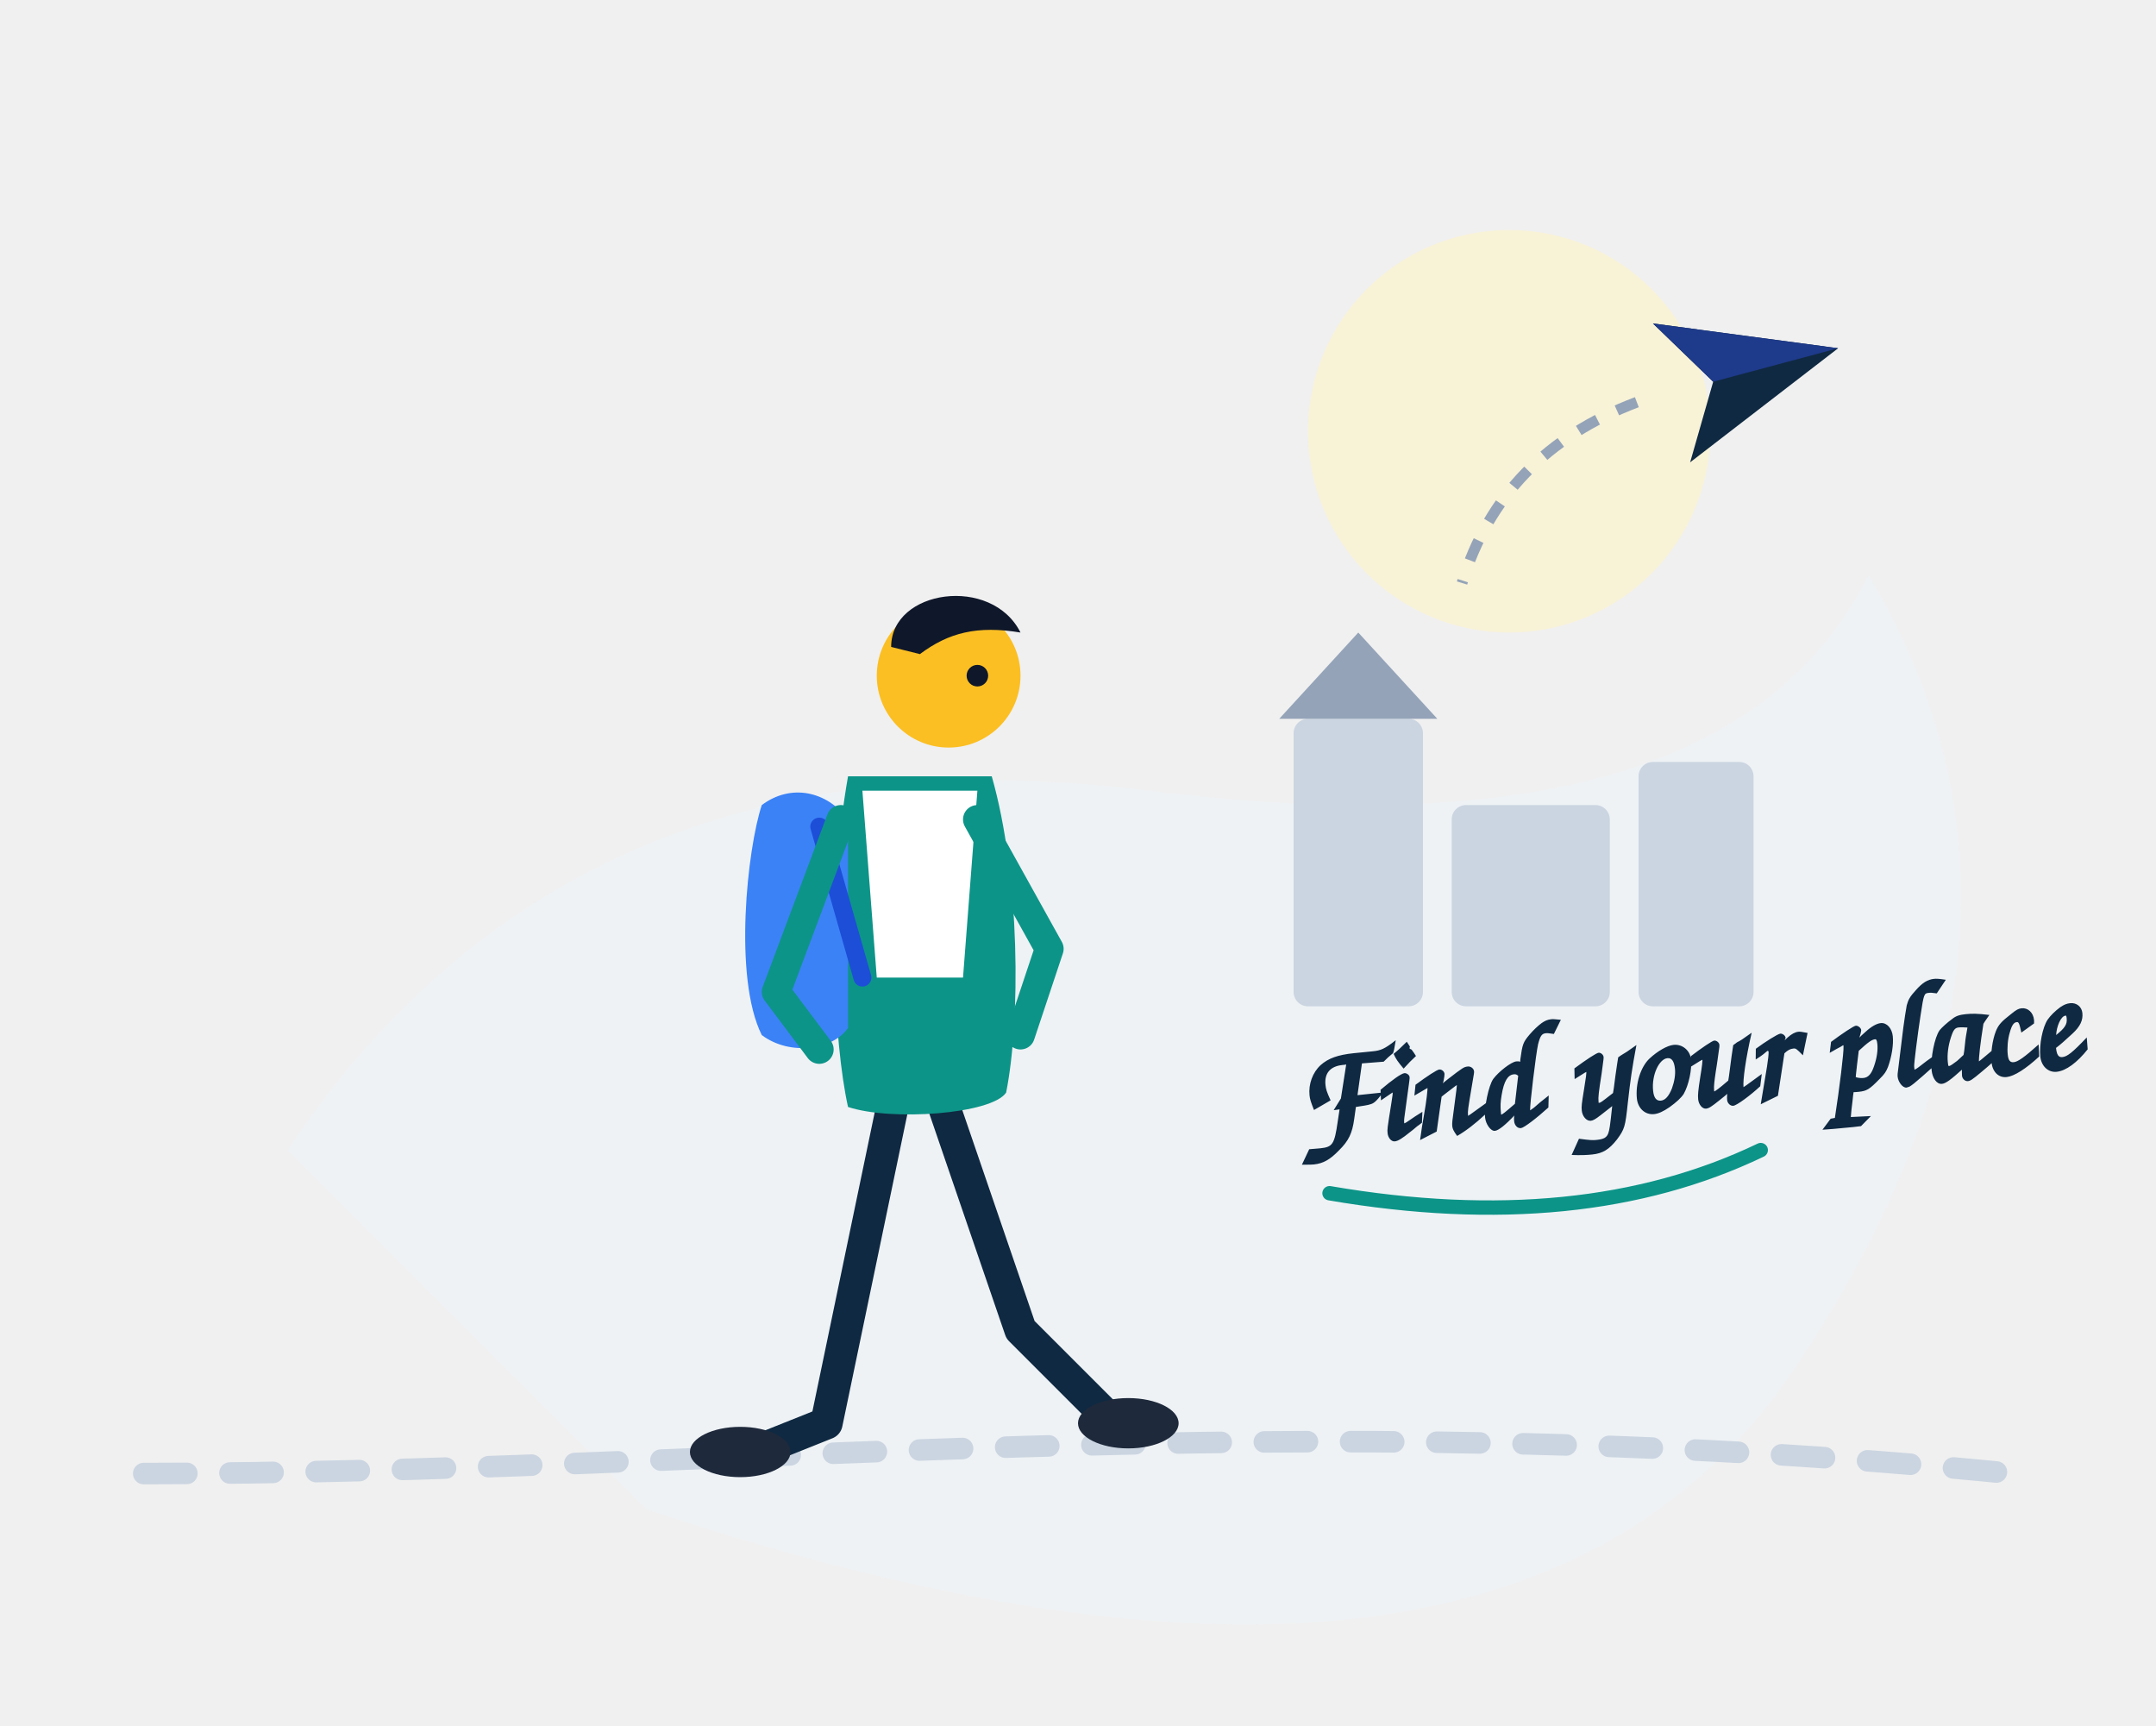
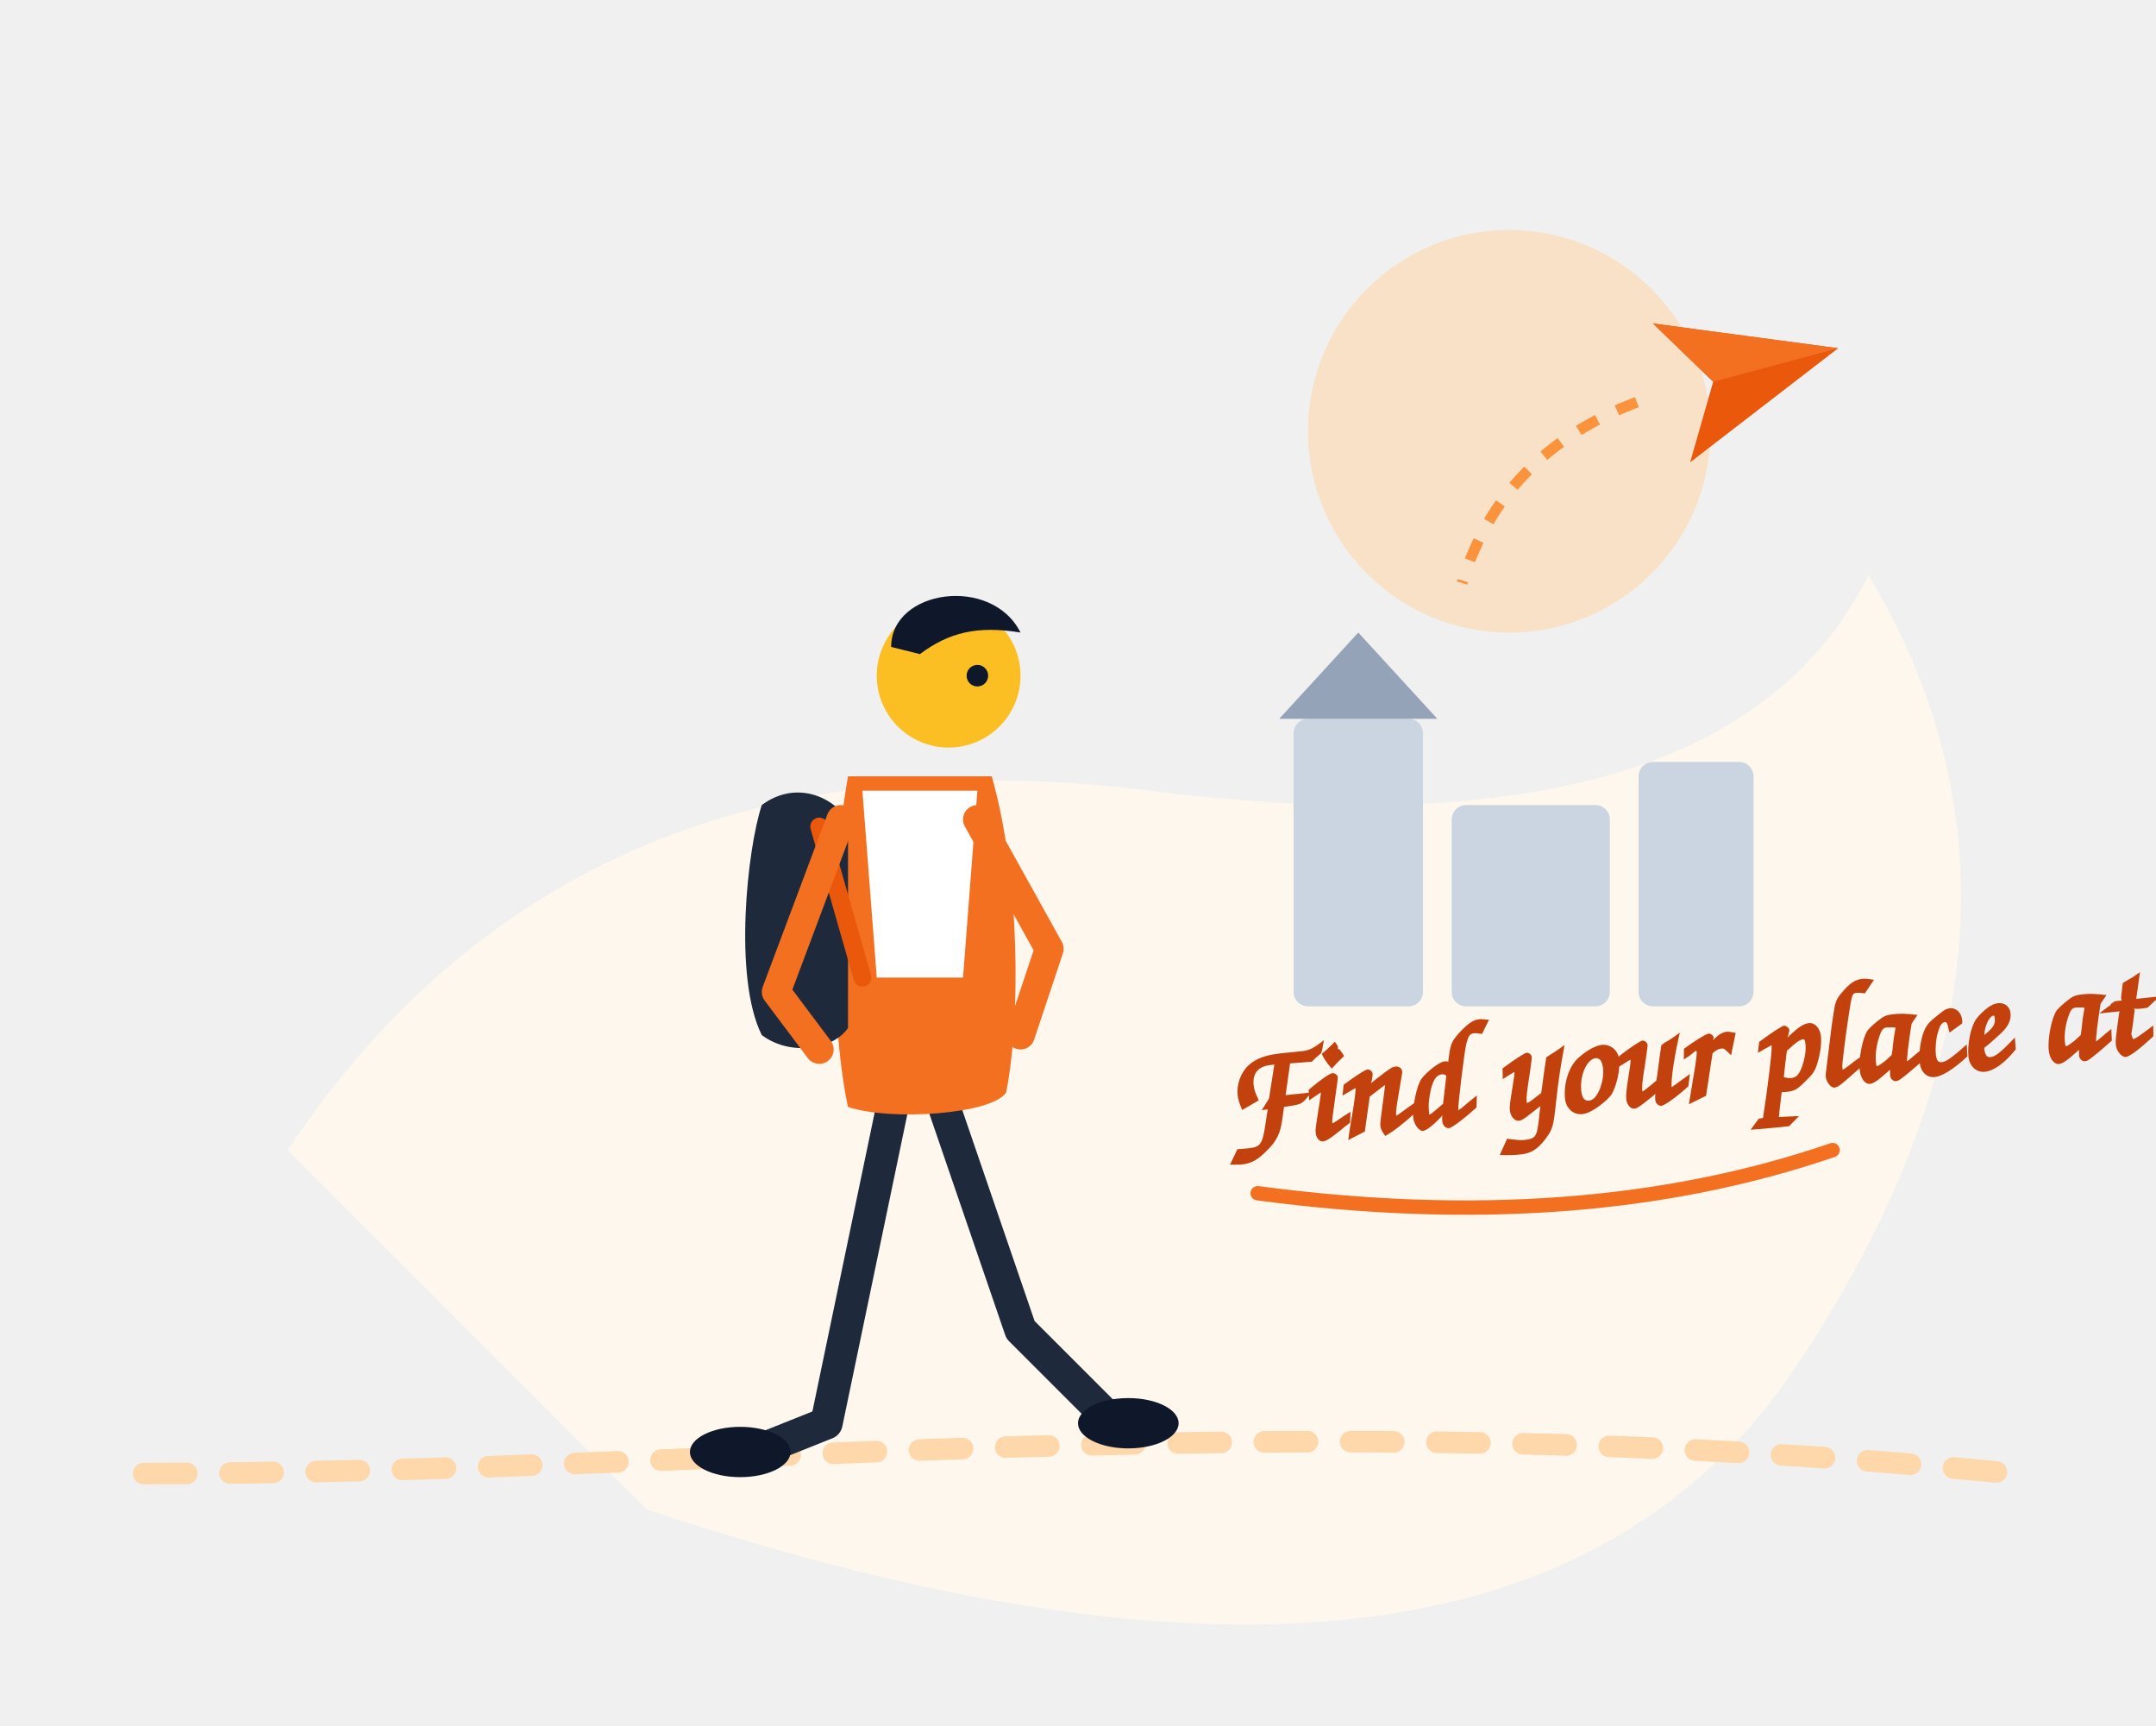
<svg xmlns="http://www.w3.org/2000/svg" viewBox="0 0 300 240" fill="none">
-   <path d="M40,160 Q80,100 160,110 T260,80 Q290,130 250,190 T90,210 Z" fill="#EEF2F6" opacity="0.8" />
-   <circle cx="210" cy="60" r="28" fill="#FEF3C7" opacity="0.6" />
+   <path d="M40,160 Q80,100 160,110 T260,80 Q290,130 250,190 T90,210 Z" fill="#FFF7ED" opacity="0.9" />
+   <circle cx="210" cy="60" r="28" fill="#FED7AA" opacity="0.6" />
  <rect x="180" y="100" width="18" height="40" fill="#CBD5E1" rx="2" />
  <polygon points="189,88 178,100 200,100" fill="#94A3B8" />
  <rect x="202" y="112" width="22" height="28" fill="#CBD5E1" rx="2" />
  <rect x="228" y="106" width="16" height="34" fill="#CBD5E1" rx="2" />
-   <path d="M20,205 C100,205 180,195 280,205" stroke="#CBD5E1" stroke-width="3" stroke-linecap="round" stroke-dasharray="6 6" />
+   <path d="M20,205 C100,205 180,195 280,205" stroke="#FED7AA" stroke-width="3" stroke-linecap="round" stroke-dasharray="6 6" />
  <g transform="translate(230, 45) rotate(-15)">
-     <polygon points="0,0 24,10 0,20 6,10" fill="#0F2942" />
-     <polygon points="0,0 24,10 6,10" fill="#1E3A8A" />
-     <path d="M-5,10 Q-25,12 -35,28" stroke="#94A3B8" stroke-width="1.5" stroke-dasharray="3 3" fill="none" />
+     <polygon points="0,0 24,10 0,20 6,10" fill="#EA580C" />
+     <polygon points="0,0 24,10 6,10" fill="#F37021" />
+     <path d="M-5,10 Q-25,12 -35,28" stroke="#FB923C" stroke-width="1.5" stroke-dasharray="3 3" fill="none" />
  </g>
-   <path d="M125,150 L115,198 L105,202" stroke="#0F2942" stroke-width="4.5" stroke-linecap="round" stroke-linejoin="round" />
-   <path d="M130,150 L142,185 L155,198" stroke="#0F2942" stroke-width="4.5" stroke-linecap="round" stroke-linejoin="round" />
-   <ellipse cx="103" cy="202" rx="7" ry="3.5" fill="#1E293B" />
-   <ellipse cx="157" cy="198" rx="7" ry="3.5" fill="#1E293B" />
-   <path d="M118,108 C115,125 116,145 118,154 C124,156 138,155 140,152 C142,142 142,122 138,108 Z" fill="#0D9488" />
+   <path d="M125,150 L115,198 L105,202" stroke="#1E293B" stroke-width="4.5" stroke-linecap="round" stroke-linejoin="round" />
+   <path d="M130,150 L142,185 L155,198" stroke="#1E293B" stroke-width="4.5" stroke-linecap="round" stroke-linejoin="round" />
+   <ellipse cx="103" cy="202" rx="7" ry="3.5" fill="#0F172A" />
+   <ellipse cx="157" cy="198" rx="7" ry="3.5" fill="#0F172A" />
+   <path d="M118,108 C115,125 116,145 118,154 C124,156 138,155 140,152 C142,142 142,122 138,108 Z" fill="#F37021" />
  <path d="M120,110 L136,110 L134,136 L122,136 Z" fill="#FFFFFF" />
-   <path d="M106,112 C104,118 102,136 106,144 C110,147 116,146 118,143 L118,114 C115,110 110,109 106,112 Z" fill="#3B82F6" />
-   <path d="M114,115 L120,136" stroke="#1D4ED8" stroke-width="2.5" stroke-linecap="round" />
-   <path d="M117,114 L108,138 L114,146" stroke="#0D9488" stroke-width="4" stroke-linecap="round" stroke-linejoin="round" />
-   <path d="M136,114 L146,132 L142,144" stroke="#0D9488" stroke-width="4" stroke-linecap="round" stroke-linejoin="round" />
+   <path d="M106,112 C104,118 102,136 106,144 C110,147 116,146 118,143 L118,114 C115,110 110,109 106,112 Z" fill="#1E293B" />
+   <path d="M114,115 L120,136" stroke="#EA580C" stroke-width="2.5" stroke-linecap="round" />
+   <path d="M117,114 L108,138 L114,146" stroke="#F37021" stroke-width="4" stroke-linecap="round" stroke-linejoin="round" />
+   <path d="M136,114 L146,132 L142,144" stroke="#F37021" stroke-width="4" stroke-linecap="round" stroke-linejoin="round" />
  <circle cx="132" cy="94" r="10" fill="#FBBF24" />
  <path d="M124,90 C124,82 138,80 142,88 C136,87 132,88 128,91 Z" fill="#0F172A" />
  <ellipse cx="136" cy="94" rx="1.5" ry="1.5" fill="#0F172A" />
-   <text x="180" y="160" font-family="'Brush Script MT', 'Dancing Script', 'Caveat', cursive, sans-serif" font-size="20" fill="#0F2942" font-weight="bold" transform="rotate(-6 180 160)">Find your place</text>
-   <path d="M185,166 Q220,172 245,160" stroke="#0D9488" stroke-width="2" stroke-linecap="round" fill="none" />
+   <text x="170" y="160" font-family="'Brush Script MT', 'Dancing Script', 'Caveat', cursive, sans-serif" font-size="20" fill="#C2410C" font-weight="bold" transform="rotate(-6 170 160)">Find your place at LPU</text>
+   <path d="M175,166 Q220,172 255,160" stroke="#F37021" stroke-width="2" stroke-linecap="round" fill="none" />
</svg>
